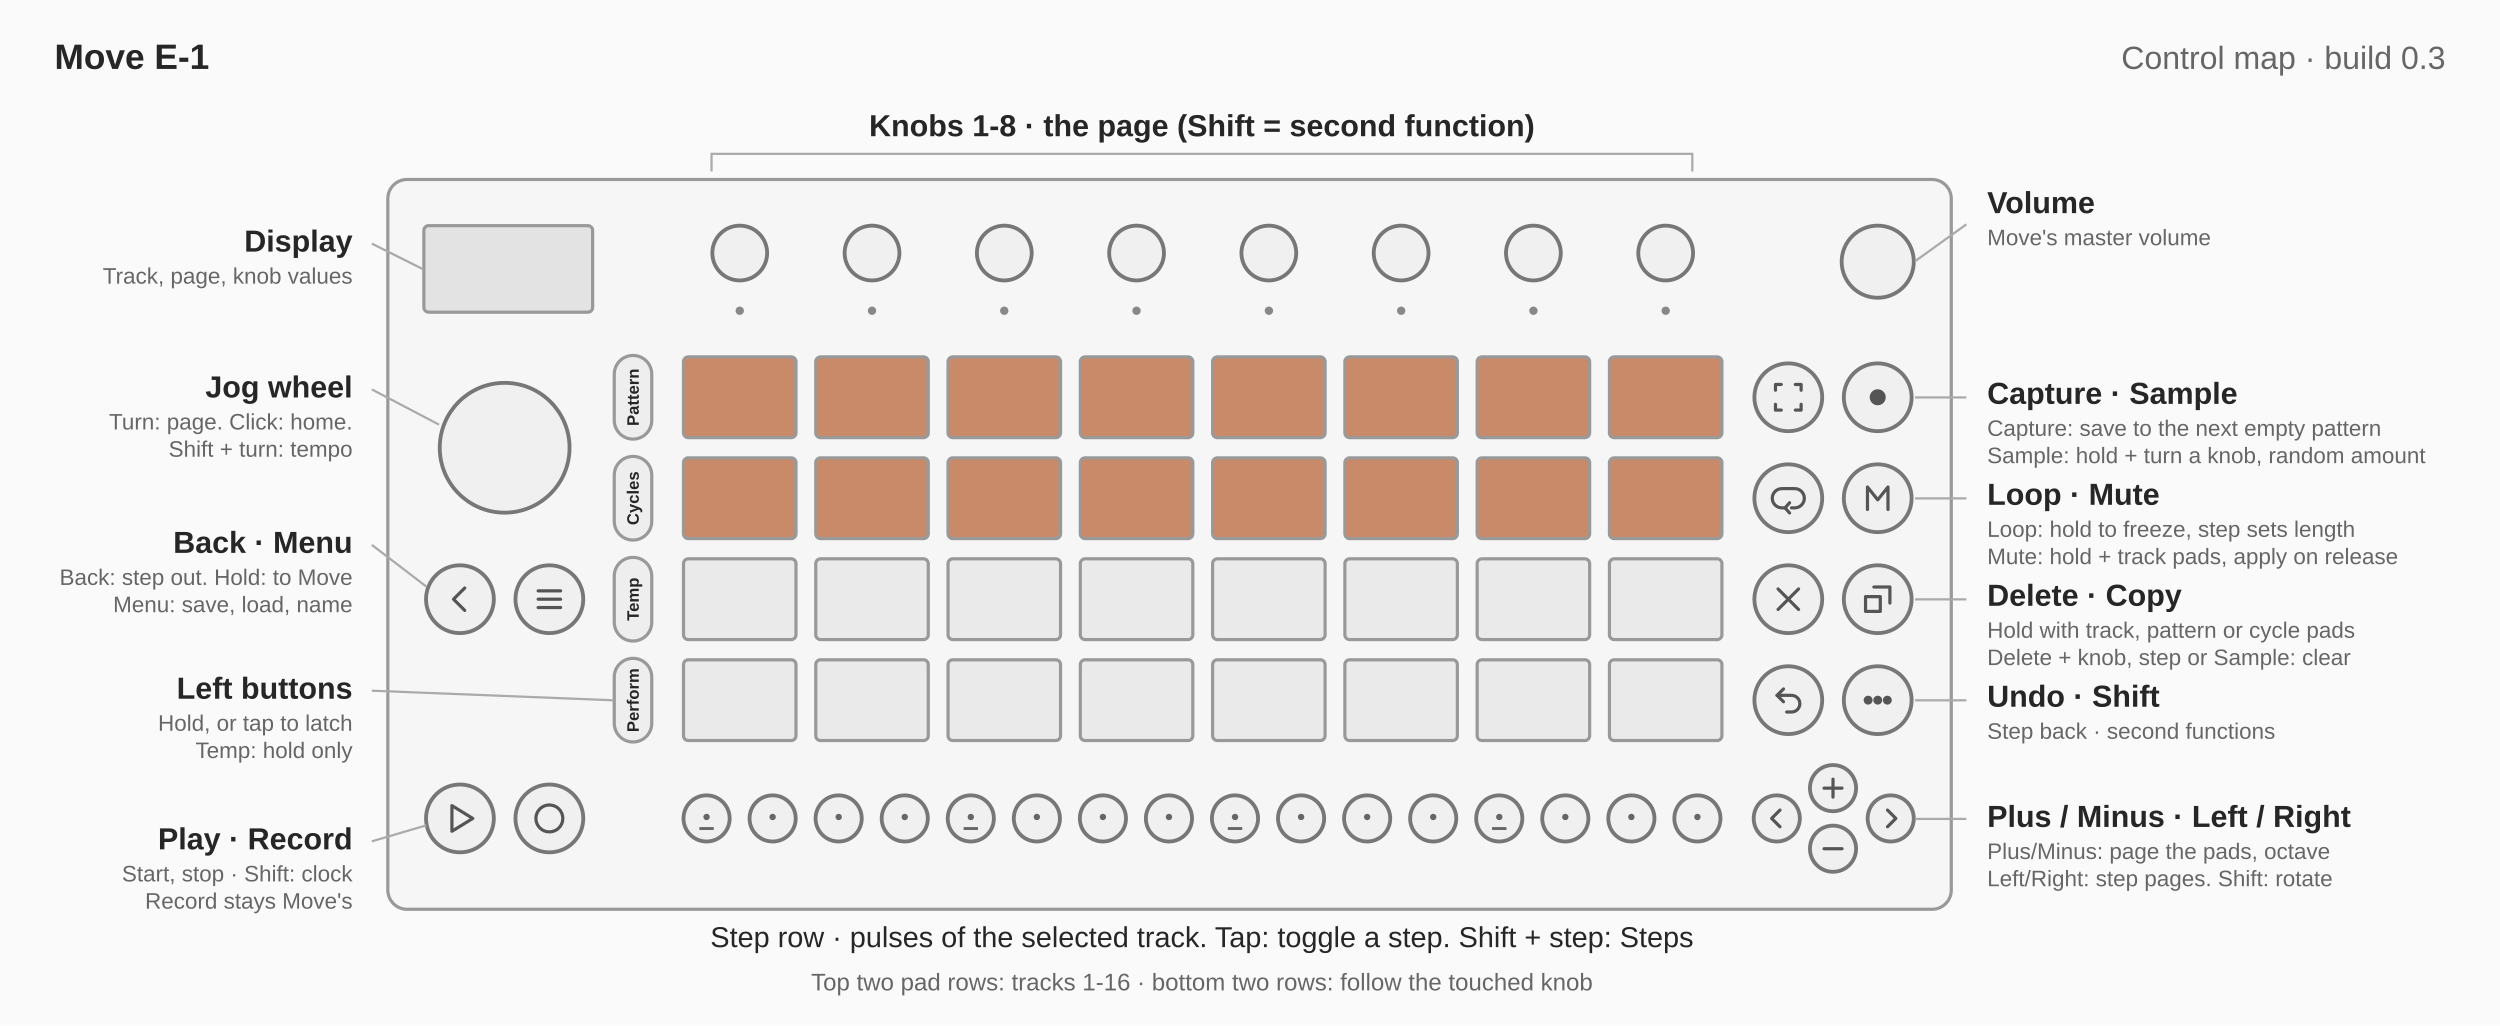
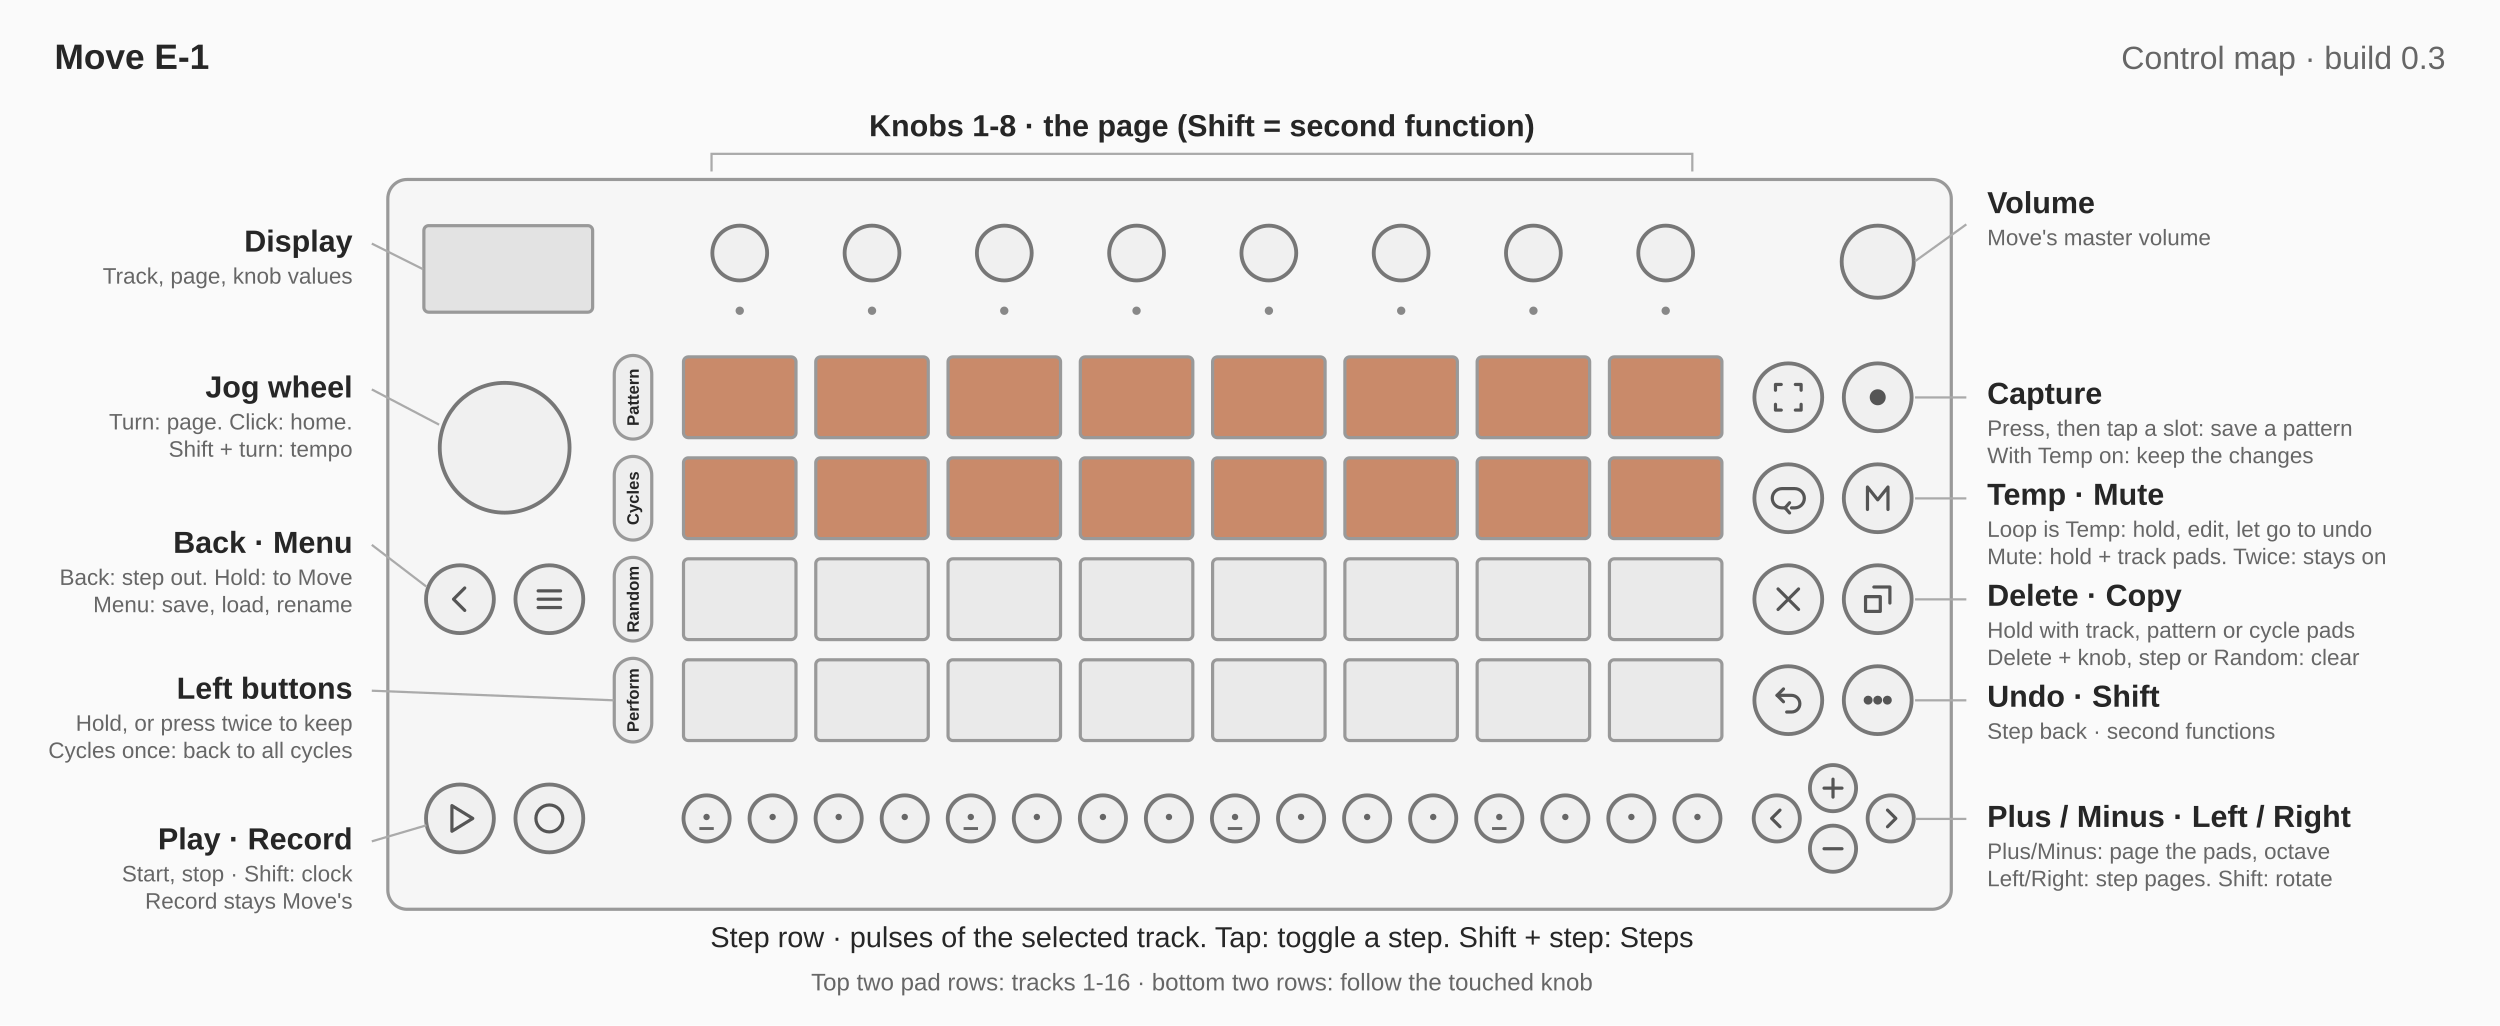
<svg xmlns="http://www.w3.org/2000/svg" width="1560" height="640" viewBox="0 0 1560 640" role="img" aria-labelledby="e1map-title e1map-desc" class="map">
  <rect class="bg" width="1560" height="640" fill="#fafafa" />
  <g font-family="Archivo, Helvetica Neue, Arial, sans-serif" fill="#262626">
    <text x="34" y="43" font-size="22" fill="#262626" font-weight="600">Move E-1</text>
    <text x="1526" y="43" font-size="20" fill="#666666" text-anchor="end">Control map · build 0.3</text>
    <g transform="translate(-270 -80) scale(2)">
      <rect x="256" y="96" width="487.8" height="227.7" rx="6" fill="#f6f6f6" stroke="#999999" />
      <rect x="267.25" y="110.4" width="52.65" height="27" rx="1.5" fill="#e3e3e3" stroke="#999999" />
      <circle cx="292.45" cy="179.7" r="20.25" fill="#f0f0f0" stroke="#777777" stroke-width="1.2" />
      <circle cx="365.8" cy="118.95" r="8.55" fill="#f0f0f0" stroke="#777777" stroke-width="1.2" />
      <circle cx="407.07" cy="118.95" r="8.55" fill="#f0f0f0" stroke="#777777" stroke-width="1.2" />
      <circle cx="448.34" cy="118.95" r="8.55" fill="#f0f0f0" stroke="#777777" stroke-width="1.2" />
      <circle cx="489.61" cy="118.95" r="8.55" fill="#f0f0f0" stroke="#777777" stroke-width="1.2" />
      <circle cx="530.88" cy="118.95" r="8.55" fill="#f0f0f0" stroke="#777777" stroke-width="1.2" />
      <circle cx="572.15" cy="118.95" r="8.55" fill="#f0f0f0" stroke="#777777" stroke-width="1.2" />
      <circle cx="613.42" cy="118.95" r="8.55" fill="#f0f0f0" stroke="#777777" stroke-width="1.2" />
      <circle cx="654.69" cy="118.95" r="8.55" fill="#f0f0f0" stroke="#777777" stroke-width="1.2" />
      <circle cx="720.85" cy="121.65" r="11.25" fill="#f0f0f0" stroke="#777777" stroke-width="1.2" />
      <rect x="326.65" y="150.9" width="11.7" height="26.1" rx="5.85" fill="#eeeeee" stroke="#999999" />
      <rect x="348.25" y="151.35" width="35.1" height="25.2" rx="1.5" fill="#c98a6a" data-role="track" stroke="#999999" />
      <rect x="389.52" y="151.35" width="35.1" height="25.2" rx="1.5" fill="#c98a6a" data-role="track" stroke="#999999" />
      <rect x="430.79" y="151.35" width="35.1" height="25.2" rx="1.5" fill="#c98a6a" data-role="track" stroke="#999999" />
      <rect x="472.06" y="151.35" width="35.1" height="25.2" rx="1.5" fill="#c98a6a" data-role="track" stroke="#999999" />
      <rect x="513.33" y="151.35" width="35.1" height="25.2" rx="1.5" fill="#c98a6a" data-role="track" stroke="#999999" />
      <rect x="554.6" y="151.35" width="35.1" height="25.2" rx="1.5" fill="#c98a6a" data-role="track" stroke="#999999" />
      <rect x="595.87" y="151.35" width="35.1" height="25.2" rx="1.5" fill="#c98a6a" data-role="track" stroke="#999999" />
      <rect x="637.14" y="151.35" width="35.1" height="25.2" rx="1.5" fill="#c98a6a" data-role="track" stroke="#999999" />
      <rect x="326.65" y="182.4" width="11.7" height="26.1" rx="5.85" fill="#eeeeee" stroke="#999999" />
      <rect x="348.25" y="182.85" width="35.1" height="25.2" rx="1.5" fill="#c98a6a" data-role="track" stroke="#999999" />
      <rect x="389.52" y="182.85" width="35.1" height="25.2" rx="1.5" fill="#c98a6a" data-role="track" stroke="#999999" />
      <rect x="430.79" y="182.85" width="35.1" height="25.2" rx="1.5" fill="#c98a6a" data-role="track" stroke="#999999" />
      <rect x="472.06" y="182.85" width="35.1" height="25.2" rx="1.5" fill="#c98a6a" data-role="track" stroke="#999999" />
      <rect x="513.33" y="182.85" width="35.1" height="25.2" rx="1.5" fill="#c98a6a" data-role="track" stroke="#999999" />
      <rect x="554.6" y="182.85" width="35.1" height="25.2" rx="1.5" fill="#c98a6a" data-role="track" stroke="#999999" />
      <rect x="595.87" y="182.85" width="35.1" height="25.2" rx="1.5" fill="#c98a6a" data-role="track" stroke="#999999" />
      <rect x="637.14" y="182.85" width="35.1" height="25.2" rx="1.5" fill="#c98a6a" data-role="track" stroke="#999999" />
      <rect x="326.65" y="213.9" width="11.7" height="26.1" rx="5.85" fill="#eeeeee" stroke="#999999" />
      <rect x="348.25" y="214.35" width="35.1" height="25.2" rx="1.5" fill="#eaeaea" stroke="#999999" />
      <rect x="389.52" y="214.35" width="35.1" height="25.2" rx="1.5" fill="#eaeaea" stroke="#999999" />
      <rect x="430.79" y="214.35" width="35.1" height="25.2" rx="1.5" fill="#eaeaea" stroke="#999999" />
      <rect x="472.06" y="214.35" width="35.1" height="25.2" rx="1.5" fill="#eaeaea" stroke="#999999" />
      <rect x="513.33" y="214.35" width="35.1" height="25.2" rx="1.5" fill="#eaeaea" stroke="#999999" />
      <rect x="554.6" y="214.35" width="35.1" height="25.2" rx="1.5" fill="#eaeaea" stroke="#999999" />
      <rect x="595.87" y="214.35" width="35.1" height="25.2" rx="1.5" fill="#eaeaea" stroke="#999999" />
      <rect x="637.14" y="214.35" width="35.1" height="25.2" rx="1.5" fill="#eaeaea" stroke="#999999" />
      <rect x="326.65" y="245.4" width="11.7" height="26.1" rx="5.85" fill="#eeeeee" stroke="#999999" />
      <rect x="348.25" y="245.85" width="35.1" height="25.2" rx="1.5" fill="#eaeaea" stroke="#999999" />
      <rect x="389.52" y="245.85" width="35.1" height="25.2" rx="1.5" fill="#eaeaea" stroke="#999999" />
      <rect x="430.79" y="245.85" width="35.1" height="25.2" rx="1.5" fill="#eaeaea" stroke="#999999" />
      <rect x="472.06" y="245.85" width="35.1" height="25.2" rx="1.5" fill="#eaeaea" stroke="#999999" />
      <rect x="513.33" y="245.85" width="35.1" height="25.2" rx="1.5" fill="#eaeaea" stroke="#999999" />
      <rect x="554.6" y="245.85" width="35.1" height="25.2" rx="1.5" fill="#eaeaea" stroke="#999999" />
      <rect x="595.87" y="245.85" width="35.1" height="25.2" rx="1.5" fill="#eaeaea" stroke="#999999" />
      <rect x="637.14" y="245.85" width="35.1" height="25.2" rx="1.5" fill="#eaeaea" stroke="#999999" />
      <circle cx="355.45" cy="295.35" r="7.2" fill="#f0f0f0" stroke="#777777" stroke-width="1.2" />
      <circle cx="376.06" cy="295.35" r="7.2" fill="#f0f0f0" stroke="#777777" stroke-width="1.2" />
      <circle cx="396.66" cy="295.35" r="7.2" fill="#f0f0f0" stroke="#777777" stroke-width="1.2" />
      <circle cx="417.28" cy="295.35" r="7.2" fill="#f0f0f0" stroke="#777777" stroke-width="1.2" />
      <circle cx="437.89" cy="295.35" r="7.2" fill="#f0f0f0" stroke="#777777" stroke-width="1.2" />
      <circle cx="458.5" cy="295.35" r="7.2" fill="#f0f0f0" stroke="#777777" stroke-width="1.2" />
      <circle cx="479.11" cy="295.35" r="7.2" fill="#f0f0f0" stroke="#777777" stroke-width="1.2" />
      <circle cx="499.71" cy="295.35" r="7.2" fill="#f0f0f0" stroke="#777777" stroke-width="1.2" />
      <circle cx="520.32" cy="295.35" r="7.2" fill="#f0f0f0" stroke="#777777" stroke-width="1.2" />
      <circle cx="540.94" cy="295.35" r="7.2" fill="#f0f0f0" stroke="#777777" stroke-width="1.2" />
      <circle cx="561.55" cy="295.35" r="7.2" fill="#f0f0f0" stroke="#777777" stroke-width="1.2" />
      <circle cx="582.16" cy="295.35" r="7.2" fill="#f0f0f0" stroke="#777777" stroke-width="1.2" />
      <circle cx="602.77" cy="295.35" r="7.2" fill="#f0f0f0" stroke="#777777" stroke-width="1.2" />
      <circle cx="623.38" cy="295.35" r="7.2" fill="#f0f0f0" stroke="#777777" stroke-width="1.2" />
      <circle cx="643.99" cy="295.35" r="7.2" fill="#f0f0f0" stroke="#777777" stroke-width="1.2" />
      <circle cx="664.59" cy="295.35" r="7.2" fill="#f0f0f0" stroke="#777777" stroke-width="1.2" />
      <circle cx="278.5" cy="226.95" r="10.58" fill="#f0f0f0" stroke="#777777" stroke-width="1.2" />
      <circle cx="306.4" cy="226.95" r="10.58" fill="#f0f0f0" stroke="#777777" stroke-width="1.2" />
      <circle cx="278.5" cy="295.35" r="10.58" fill="#f0f0f0" stroke="#777777" stroke-width="1.2" />
      <circle cx="306.4" cy="295.35" r="10.58" fill="#f0f0f0" stroke="#777777" stroke-width="1.2" />
      <circle cx="692.95" cy="163.95" r="10.58" fill="#f0f0f0" stroke="#777777" stroke-width="1.2" />
      <circle cx="720.85" cy="163.95" r="10.58" fill="#f0f0f0" stroke="#777777" stroke-width="1.2" />
      <circle cx="692.95" cy="195.45" r="10.58" fill="#f0f0f0" stroke="#777777" stroke-width="1.2" />
      <circle cx="720.85" cy="195.45" r="10.58" fill="#f0f0f0" stroke="#777777" stroke-width="1.2" />
      <circle cx="692.95" cy="226.95" r="10.58" fill="#f0f0f0" stroke="#777777" stroke-width="1.2" />
      <circle cx="720.85" cy="226.95" r="10.58" fill="#f0f0f0" stroke="#777777" stroke-width="1.2" />
      <circle cx="692.95" cy="258.45" r="10.58" fill="#f0f0f0" stroke="#777777" stroke-width="1.2" />
      <circle cx="720.85" cy="258.45" r="10.58" fill="#f0f0f0" stroke="#777777" stroke-width="1.2" />
      <circle cx="689.35" cy="295.35" r="7.2" fill="#f0f0f0" stroke="#777777" stroke-width="1.2" />
      <circle cx="724.9" cy="295.35" r="7.2" fill="#f0f0f0" stroke="#777777" stroke-width="1.2" />
      <circle cx="706.9" cy="285.9" r="7.2" fill="#f0f0f0" stroke="#777777" stroke-width="1.2" />
      <circle cx="706.9" cy="304.8" r="7.2" fill="#f0f0f0" stroke="#777777" stroke-width="1.2" />
      <g fill="none" stroke="#555555" stroke-width="1" stroke-linecap="round" stroke-linejoin="round">
        <polyline points="280,223.45 276.5,226.95 280,230.45" />
        <line x1="302.9" y1="224.35" x2="309.9" y2="224.35" />
        <line x1="302.9" y1="226.95" x2="309.9" y2="226.95" />
        <line x1="302.9" y1="229.55" x2="309.9" y2="229.55" />
        <polygon points="276,291.35 282.5,295.35 276,299.35" />
        <circle cx="306.4" cy="295.35" r="4.2" />
        <polyline points="688.95,161.75 688.95,159.95 690.75,159.95" />
        <polyline points="688.95,166.15 688.95,167.95 690.75,167.95" />
        <polyline points="696.95,161.75 696.95,159.95 695.15,159.95" />
        <polyline points="696.95,166.15 696.95,167.95 695.15,167.95" />
        <circle cx="720.85" cy="163.95" r="2" fill="#555555" />
        <path d="M691.95,198.45 H690.95 a3,3 0 0 1 0,-6 h4 a3,3 0 0 1 0,6 h-1" />
        <polyline points="693.35,196.85 691.95,198.45 693.35,200.05" />
        <polyline points="717.65,198.95 717.65,191.95 720.85,195.95 724.05,191.95 724.05,198.95" />
        <path d="M689.75,223.75 L696.15,230.15 M696.15,223.75 L689.75,230.15" />
        <rect x="717.05" y="226.15" width="4.6" height="4.6" />
        <polyline points="719.65,223.15 724.65,223.15 724.65,228.15" />
        <path d="M689.45,256.95 H693.95 a2.6,2.6 0 0 1 0,5.2 H692.45" />
        <polyline points="691.45,254.95 689.45,256.95 691.45,258.95" />
        <circle cx="717.85" cy="258.45" r="0.9" fill="#555555" />
        <circle cx="720.85" cy="258.45" r="0.9" fill="#555555" />
        <circle cx="723.85" cy="258.45" r="0.9" fill="#555555" />
        <polyline points="690.35,292.75 687.75,295.35 690.35,297.95" />
        <polyline points="723.9,292.75 726.5,295.35 723.9,297.95" />
        <path d="M704.1,285.9 H709.7 M706.9,283.1 V288.7" />
        <path d="M704.1,304.8 H709.7" />
      </g>
      <circle cx="365.8" cy="136.95" r="1.3" fill="#888888" />
      <circle cx="407.07" cy="136.95" r="1.3" fill="#888888" />
      <circle cx="448.33" cy="136.95" r="1.3" fill="#888888" />
      <circle cx="489.6" cy="136.95" r="1.3" fill="#888888" />
      <circle cx="530.9" cy="136.95" r="1.3" fill="#888888" />
      <circle cx="572.17" cy="136.95" r="1.3" fill="#888888" />
      <circle cx="613.43" cy="136.95" r="1.3" fill="#888888" />
      <circle cx="654.7" cy="136.95" r="1.3" fill="#888888" />
      <text transform="translate(334.3 163.95) rotate(-90)" font-size="5.2" fill="#262626" text-anchor="middle" font-weight="600">Pattern</text>
      <text transform="translate(334.3 195.45) rotate(-90)" font-size="5.2" fill="#262626" text-anchor="middle" font-weight="600">Cycles</text>
-       <text transform="translate(334.3 226.95) rotate(-90)" font-size="5.2" fill="#262626" text-anchor="middle" font-weight="600">Temp</text>
+       <text transform="translate(334.3 226.95) rotate(-90)" font-size="5.2" fill="#262626" text-anchor="middle" font-weight="600">Random</text>
      <text transform="translate(334.3 258.45) rotate(-90)" font-size="5.2" fill="#262626" text-anchor="middle" font-weight="600">Perform</text>
      <circle cx="355.45" cy="294.9" r="1" fill="#666666" />
      <line x1="353.20" y1="298.5" x2="357.70" y2="298.5" stroke="#666666" stroke-width="0.9" />
      <circle cx="376.06" cy="294.9" r="1" fill="#666666" />
      <circle cx="396.67" cy="294.9" r="1" fill="#666666" />
      <circle cx="417.28" cy="294.9" r="1" fill="#666666" />
      <circle cx="437.89" cy="294.9" r="1" fill="#666666" />
      <line x1="435.64" y1="298.5" x2="440.14" y2="298.5" stroke="#666666" stroke-width="0.9" />
      <circle cx="458.50" cy="294.9" r="1" fill="#666666" />
      <circle cx="479.11" cy="294.9" r="1" fill="#666666" />
      <circle cx="499.72" cy="294.9" r="1" fill="#666666" />
      <circle cx="520.33" cy="294.9" r="1" fill="#666666" />
      <line x1="518.08" y1="298.5" x2="522.58" y2="298.5" stroke="#666666" stroke-width="0.9" />
      <circle cx="540.94" cy="294.9" r="1" fill="#666666" />
      <circle cx="561.55" cy="294.9" r="1" fill="#666666" />
      <circle cx="582.16" cy="294.9" r="1" fill="#666666" />
      <circle cx="602.77" cy="294.9" r="1" fill="#666666" />
      <line x1="600.52" y1="298.5" x2="605.02" y2="298.5" stroke="#666666" stroke-width="0.9" />
      <circle cx="623.38" cy="294.9" r="1" fill="#666666" />
      <circle cx="643.99" cy="294.9" r="1" fill="#666666" />
      <circle cx="664.60" cy="294.9" r="1" fill="#666666" />
    </g>
    <text x="750" y="85" font-size="19" fill="#262626" text-anchor="middle" font-weight="600">Knobs 1-8 · the page (Shift = second function)</text>
    <polyline points="444,107 444,96 1056,96 1056,107" fill="none" stroke="#aaaaaa" stroke-width="1.4" />
    <text x="1240" y="133" font-size="19" fill="#262626" text-anchor="start" font-weight="600">Volume</text>
    <text x="1240" y="153" font-size="14" fill="#666666" text-anchor="start">Move's master volume</text>
    <polyline points="1195,163 1227,140" fill="none" stroke="#aaaaaa" stroke-width="1.4" />
-     <text x="1240" y="252" font-size="19" fill="#262626" text-anchor="start" font-weight="600">Capture · Sample</text>
-     <text x="1240" y="272" font-size="14" fill="#666666" text-anchor="start">Capture: save to the next empty pattern</text>
-     <text x="1240" y="289" font-size="14" fill="#666666" text-anchor="start">Sample: hold + turn a knob, random amount</text>
+     <text x="1240" y="252" font-size="19" fill="#262626" text-anchor="start" font-weight="600">Capture</text>
+     <text x="1240" y="272" font-size="14" fill="#666666" text-anchor="start">Press, then tap a slot: save a pattern</text>
+     <text x="1240" y="289" font-size="14" fill="#666666" text-anchor="start">With Temp on: keep the changes</text>
    <polyline points="1195,248 1227,248" fill="none" stroke="#aaaaaa" stroke-width="1.4" />
-     <text x="1240" y="315" font-size="19" fill="#262626" text-anchor="start" font-weight="600">Loop · Mute</text>
-     <text x="1240" y="335" font-size="14" fill="#666666" text-anchor="start">Loop: hold to freeze, step sets length</text>
-     <text x="1240" y="352" font-size="14" fill="#666666" text-anchor="start">Mute: hold + track pads, apply on release</text>
+     <text x="1240" y="315" font-size="19" fill="#262626" text-anchor="start" font-weight="600">Temp · Mute</text>
+     <text x="1240" y="335" font-size="14" fill="#666666" text-anchor="start">Loop is Temp: hold, edit, let go to undo</text>
+     <text x="1240" y="352" font-size="14" fill="#666666" text-anchor="start">Mute: hold + track pads. Twice: stays on</text>
    <polyline points="1195,311 1227,311" fill="none" stroke="#aaaaaa" stroke-width="1.4" />
    <text x="1240" y="378" font-size="19" fill="#262626" text-anchor="start" font-weight="600">Delete · Copy</text>
    <text x="1240" y="398" font-size="14" fill="#666666" text-anchor="start">Hold with track, pattern or cycle pads</text>
-     <text x="1240" y="415" font-size="14" fill="#666666" text-anchor="start">Delete + knob, step or Sample: clear</text>
+     <text x="1240" y="415" font-size="14" fill="#666666" text-anchor="start">Delete + knob, step or Random: clear</text>
    <polyline points="1195,374 1227,374" fill="none" stroke="#aaaaaa" stroke-width="1.4" />
    <text x="1240" y="441" font-size="19" fill="#262626" text-anchor="start" font-weight="600">Undo · Shift</text>
    <text x="1240" y="461" font-size="14" fill="#666666" text-anchor="start">Step back · second functions</text>
    <polyline points="1195,437 1227,437" fill="none" stroke="#aaaaaa" stroke-width="1.4" />
    <text x="1240" y="516" font-size="19" fill="#262626" text-anchor="start" font-weight="600">Plus / Minus · Left / Right</text>
    <text x="1240" y="536" font-size="14" fill="#666666" text-anchor="start">Plus/Minus: page the pads, octave</text>
    <text x="1240" y="553" font-size="14" fill="#666666" text-anchor="start">Left/Right: step pages. Shift: rotate</text>
    <polyline points="1195,511 1227,511" fill="none" stroke="#aaaaaa" stroke-width="1.4" />
    <text x="220" y="157" font-size="19" fill="#262626" text-anchor="end" font-weight="600">Display</text>
    <text x="220" y="177" font-size="14" fill="#666666" text-anchor="end">Track, page, knob values</text>
    <polyline points="232,152 264,168" fill="none" stroke="#aaaaaa" stroke-width="1.4" />
    <text x="220" y="248" font-size="19" fill="#262626" text-anchor="end" font-weight="600">Jog wheel</text>
    <text x="220" y="268" font-size="14" fill="#666666" text-anchor="end">Turn: page. Click: home.</text>
    <text x="220" y="285" font-size="14" fill="#666666" text-anchor="end">Shift + turn: tempo</text>
    <polyline points="232,243 274,265" fill="none" stroke="#aaaaaa" stroke-width="1.4" />
    <text x="220" y="345" font-size="19" fill="#262626" text-anchor="end" font-weight="600">Back · Menu</text>
    <text x="220" y="365" font-size="14" fill="#666666" text-anchor="end">Back: step out. Hold: to Move</text>
-     <text x="220" y="382" font-size="14" fill="#666666" text-anchor="end">Menu: save, load, name</text>
+     <text x="220" y="382" font-size="14" fill="#666666" text-anchor="end">Menu: save, load, rename</text>
    <polyline points="232,340 266,366" fill="none" stroke="#aaaaaa" stroke-width="1.4" />
    <text x="220" y="436" font-size="19" fill="#262626" text-anchor="end" font-weight="600">Left buttons</text>
-     <text x="220" y="456" font-size="14" fill="#666666" text-anchor="end">Hold, or tap to latch</text>
-     <text x="220" y="473" font-size="14" fill="#666666" text-anchor="end">Temp: hold only</text>
+     <text x="220" y="456" font-size="14" fill="#666666" text-anchor="end">Hold, or press twice to keep</text>
+     <text x="220" y="473" font-size="14" fill="#666666" text-anchor="end">Cycles once: back to all cycles</text>
    <polyline points="232,431 383,437" fill="none" stroke="#aaaaaa" stroke-width="1.4" />
    <text x="220" y="530" font-size="19" fill="#262626" text-anchor="end" font-weight="600">Play · Record</text>
    <text x="220" y="550" font-size="14" fill="#666666" text-anchor="end">Start, stop · Shift: clock</text>
    <text x="220" y="567" font-size="14" fill="#666666" text-anchor="end">Record stays Move's</text>
    <polyline points="232,525 266,515" fill="none" stroke="#aaaaaa" stroke-width="1.4" />
    <text x="750" y="591" font-size="18" fill="#262626" text-anchor="middle">Step row · pulses of the selected track. Tap: toggle a step. Shift + step: Steps</text>
    <text x="750" y="618" font-size="15" fill="#666666" text-anchor="middle">Top two pad rows: tracks 1-16 · bottom two rows: follow the touched knob</text>
  </g>
</svg>
